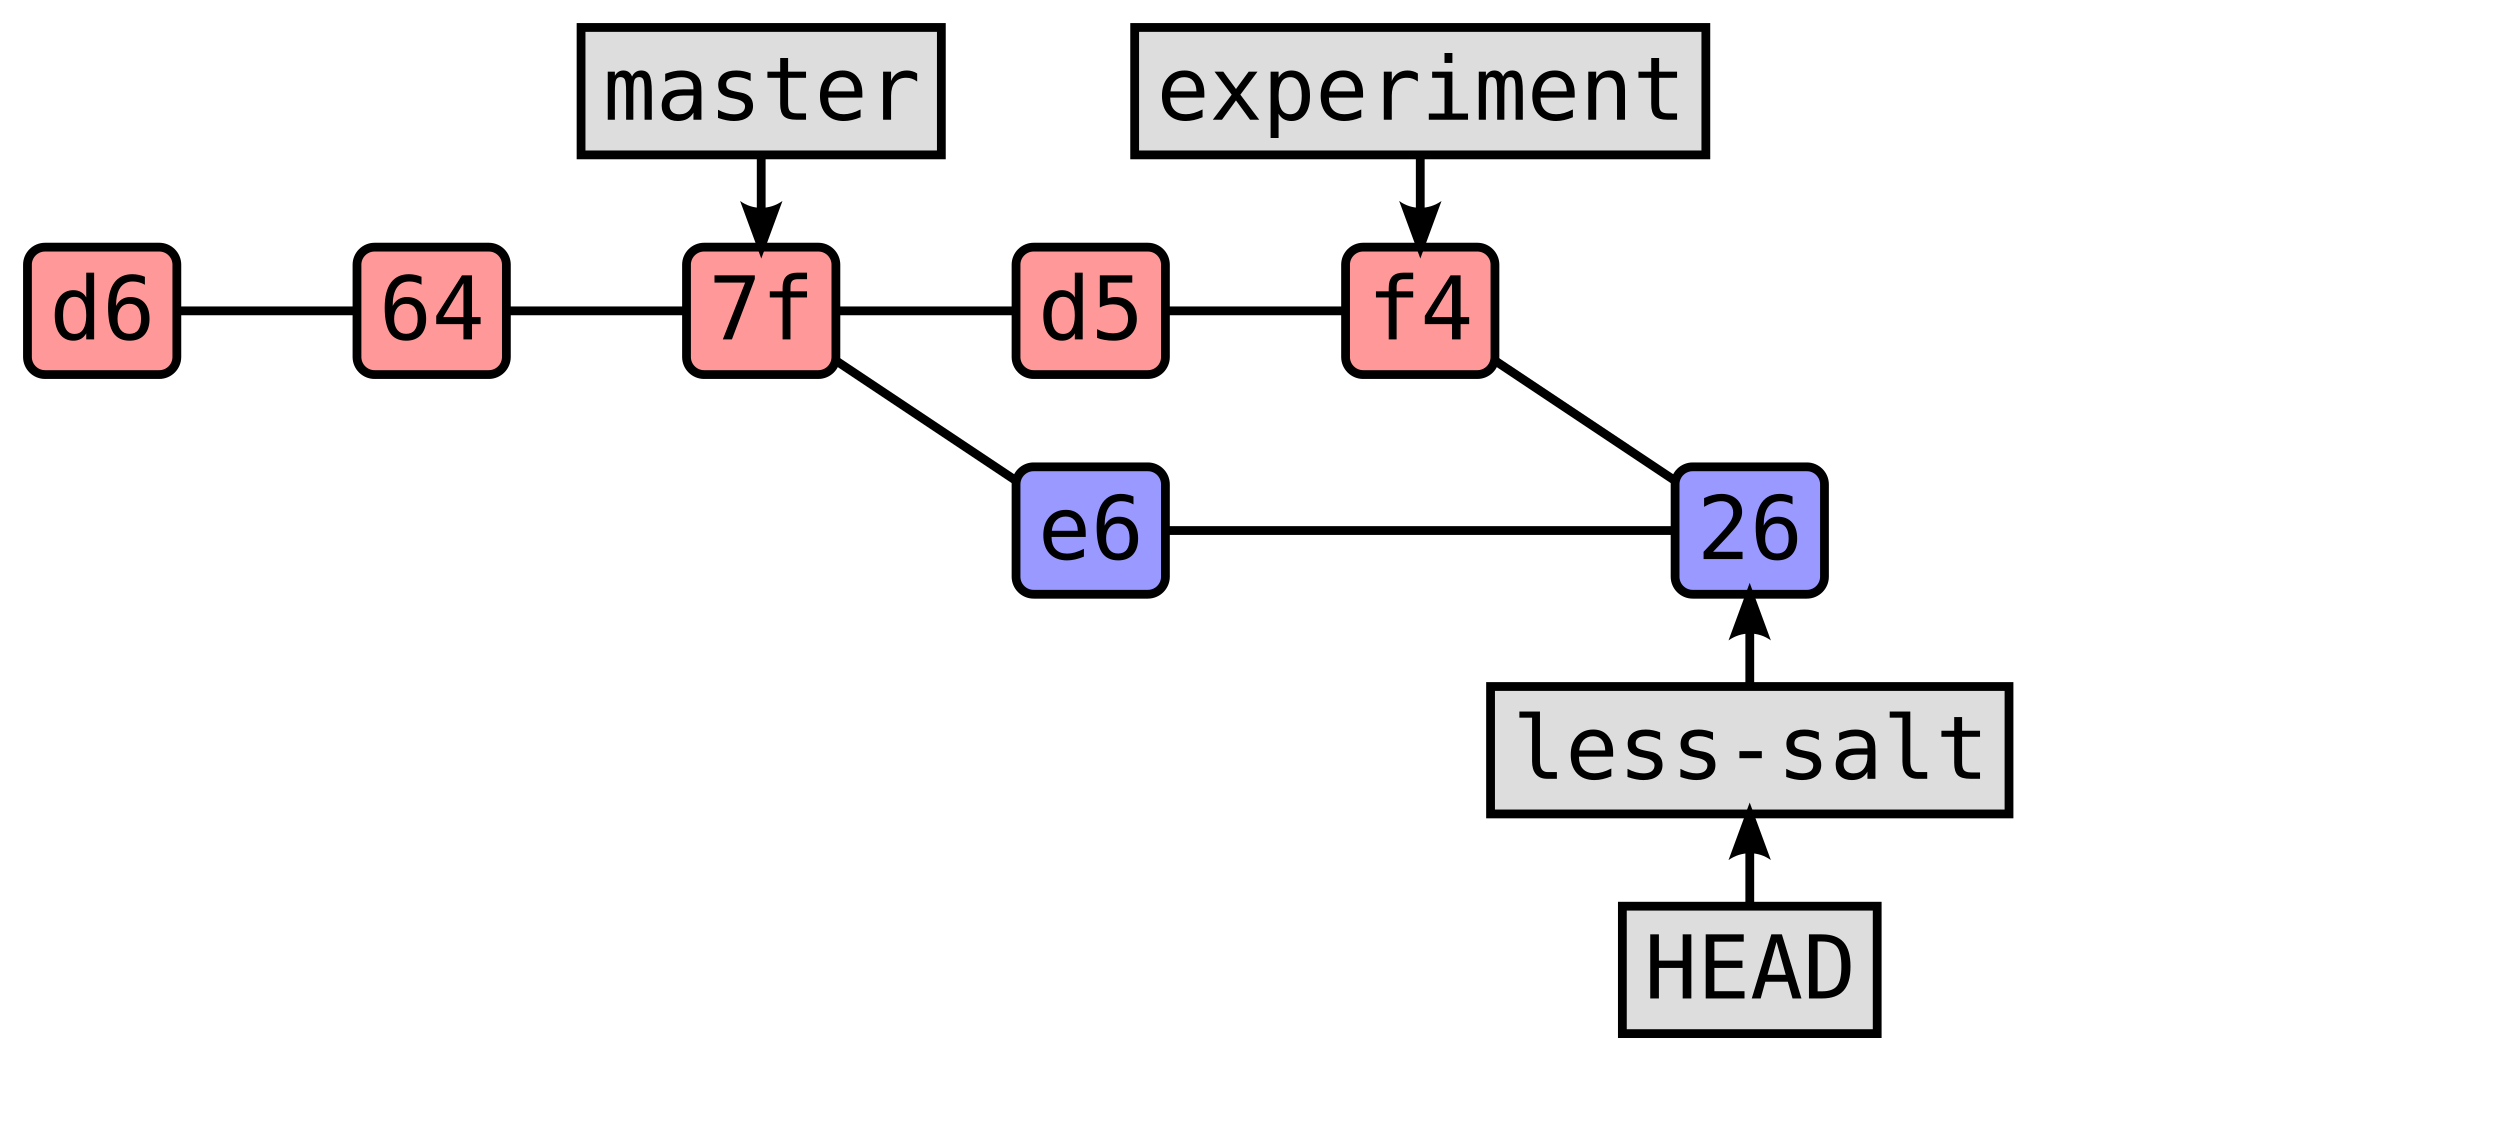
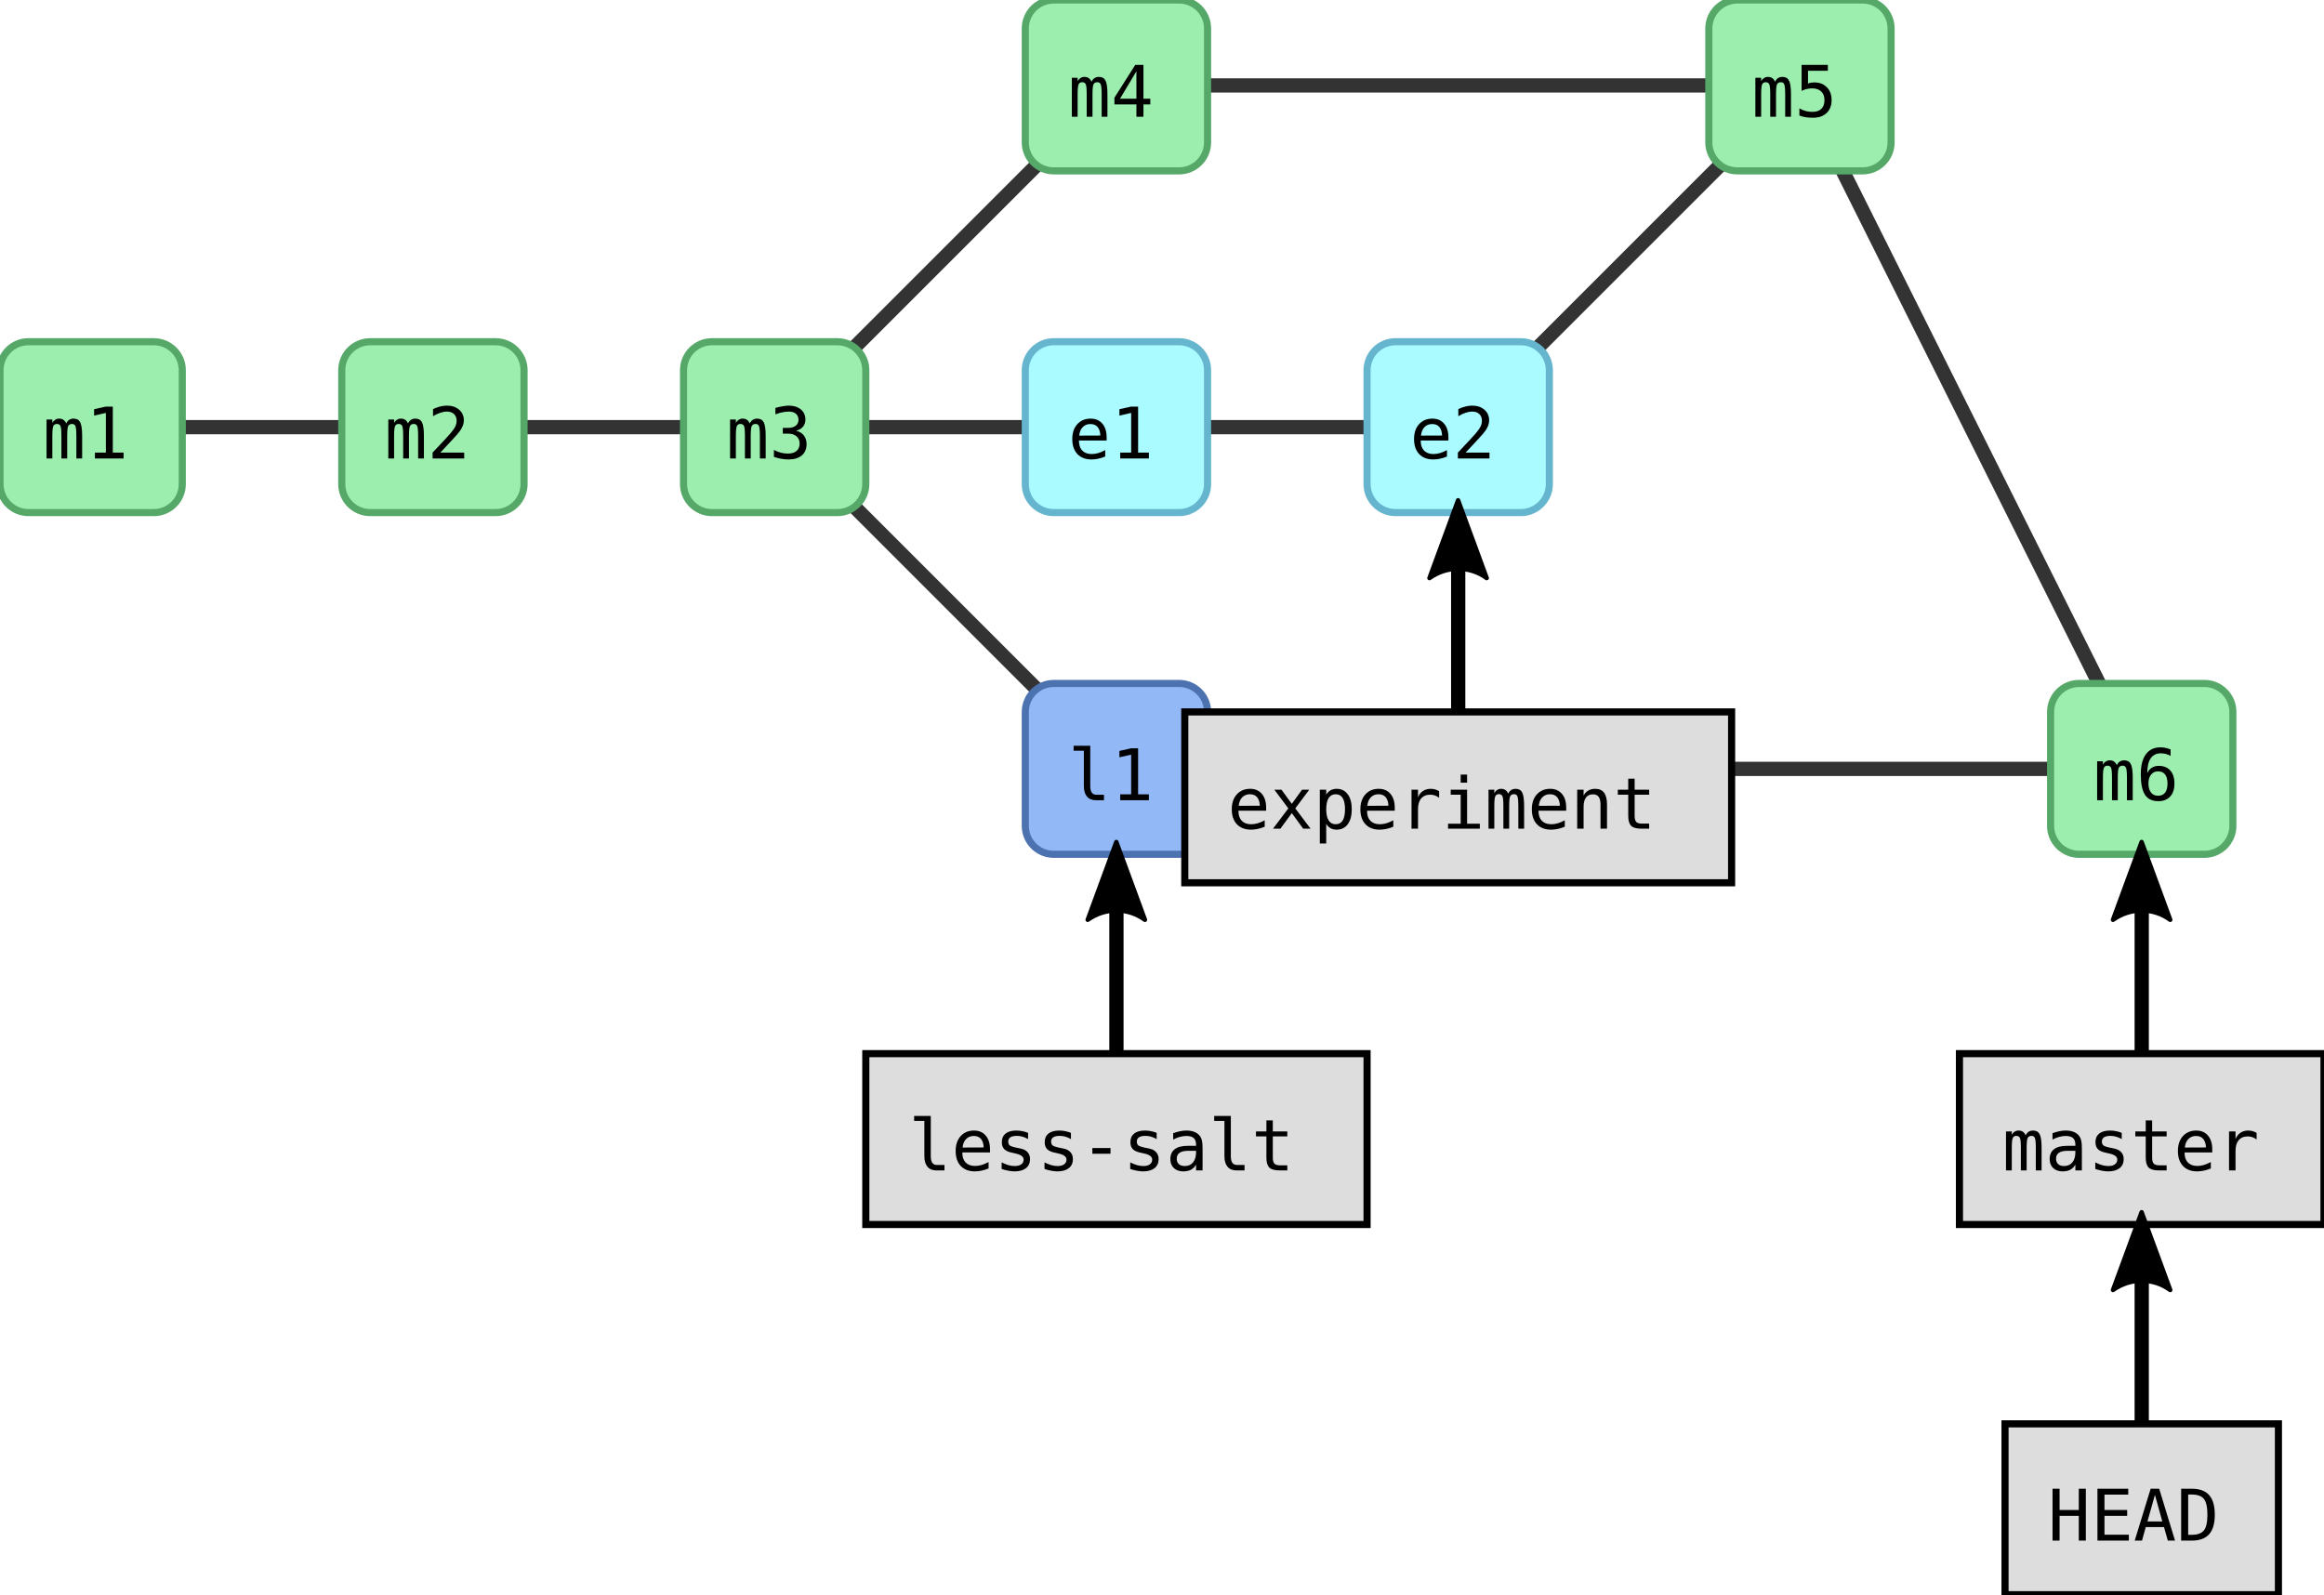
- <svg xmlns="http://www.w3.org/2000/svg" width="455.2" height="206.4" id="svg2" version="1.1">
+ <svg xmlns="http://www.w3.org/2000/svg" width="408.0" height="280.0" id="svg2" version="1.1">
  <defs id="defs4">
-     <marker orient="auto" refY="0.0" refX="0.0" id="Arrow2Mend" style="overflow:visible;">
-       <path id="path3786" style="fill-rule:evenodd;stroke-width:0.625;stroke-linejoin:round;" d="M 8.719,4.034 L -2.207,0.016 L 8.719,-4.002 C 6.973,-1.63 6.983,1.616 8.719,4.034 z " transform="scale(0.6) rotate(180) translate(0,0)" />
+     <marker orient="auto" refY="0.0" refX="0.0" id="fullmarker" style="overflow:visible;">
+       <path style="opacity:1.0;fill:#000000;stroke:#000000;fill-rule:evenodd;stroke-width:0.625;stroke-linejoin:round;" d="M 8.719,4.034 L -2.207,0.016 L 8.719,-4.002 C 6.973,-1.63 6.983,1.616 8.719,4.034 z " transform="scale(0.5) rotate(180) translate(0,0)" />
+     </marker>
+     <marker orient="auto" refY="0.0" refX="0.0" id="ghostmarker" style="overflow:visible;">
+       <path style="opacity:0.2;fill:#000000;stroke:#000000;fill-rule:evenodd;stroke-width:0.625;stroke-linejoin:round;" d="M 8.719,4.034 L -2.207,0.016 L 8.719,-4.002 C 6.973,-1.63 6.983,1.616 8.719,4.034 z " transform="scale(0.5) rotate(180) translate(0,0)" />
    </marker>
  </defs>
-   <g id="layer1">
-     <rect style="fill:#ff9999;stroke:#000000;stroke-width:1.6;stroke-miterlimit:4;stroke-dasharray:none" id="rect2989" width="27.2" height="23.2" x="5" y="45" ry="3.2" />
-     <text xml:space="preserve" style="font-size:16px;font-style:normal;font-weight:normal;line-height:125%;letter-spacing:0px;word-spacing:0px;fill:#000000;fill-opacity:1;stroke:none;font-family:DejaVu Sans Mono" x="9" y="61.8" id="text2985">
-       <tspan id="tspan2987" x="9" y="61.8">d6</tspan>
-     </text>
-   </g>
-   <g id="layer1">
-     <rect style="fill:#ff9999;stroke:#000000;stroke-width:1.6;stroke-miterlimit:4;stroke-dasharray:none" id="rect2989" width="27.2" height="23.2" x="65" y="45" ry="3.2" />
-     <text xml:space="preserve" style="font-size:16px;font-style:normal;font-weight:normal;line-height:125%;letter-spacing:0px;word-spacing:0px;fill:#000000;fill-opacity:1;stroke:none;font-family:DejaVu Sans Mono" x="69" y="61.8" id="text2985">
-       <tspan id="tspan2987" x="69" y="61.8">64</tspan>
-     </text>
-   </g>
-   <line x1="64.98" y1="56.6" x2="32.22" y2="56.6" style="stroke:#000000; stroke-width:1.6; stroke-opacity:1.0" />
-   <g id="layer1">
-     <rect style="fill:#ff9999;stroke:#000000;stroke-width:1.6;stroke-miterlimit:4;stroke-dasharray:none" id="rect2989" width="27.2" height="23.2" x="125" y="45" ry="3.2" />
-     <text xml:space="preserve" style="font-size:16px;font-style:normal;font-weight:normal;line-height:125%;letter-spacing:0px;word-spacing:0px;fill:#000000;fill-opacity:1;stroke:none;font-family:DejaVu Sans Mono" x="129" y="61.8" id="text2985">
-       <tspan id="tspan2987" x="129" y="61.8">7f</tspan>
-     </text>
-   </g>
-   <line x1="124.98" y1="56.6" x2="92.22" y2="56.6" style="stroke:#000000; stroke-width:1.6; stroke-opacity:1.0" />
-   <g id="layer1">
-     <rect style="fill:#dddddd;stroke:#000000;stroke-width:1.6;stroke-miterlimit:4;stroke-dasharray:none" id="rect2989" width="65.6" height="23.2" x="105.8" y="5" ry="0" />
-     <text xml:space="preserve" style="font-size:16px;font-style:normal;font-weight:normal;line-height:125%;letter-spacing:0px;word-spacing:0px;fill:#000000;fill-opacity:1;stroke:none;font-family:DejaVu Sans Mono" x="109.8" y="21.8" id="text2985">
-       <tspan id="tspan2987" x="109.8" y="21.8">master</tspan>
-     </text>
-   </g>
-   <g id="layer1">
-     <path style="fill:none;stroke:#000000;stroke-width:1.6;stroke-linecap:butt;stroke-linejoin:miter;stroke-opacity:1;marker-end:url(#Arrow2Mend);stroke-miterlimit:4;stroke-dasharray:none" d="M 138.6,28.24 138.6,44.96" id="path2985" />
-   </g>
-   <g id="layer1">
-     <rect style="fill:#9999ff;stroke:#000000;stroke-width:1.6;stroke-miterlimit:4;stroke-dasharray:none" id="rect2989" width="27.2" height="23.2" x="185" y="85" ry="3.2" />
-     <text xml:space="preserve" style="font-size:16px;font-style:normal;font-weight:normal;line-height:125%;letter-spacing:0px;word-spacing:0px;fill:#000000;fill-opacity:1;stroke:none;font-family:DejaVu Sans Mono" x="189" y="101.8" id="text2985">
-       <tspan id="tspan2987" x="189" y="101.8">e6</tspan>
-     </text>
-   </g>
-   <line x1="184.98" y1="87.52" x2="152.22" y2="65.68" style="stroke:#000000; stroke-width:1.6; stroke-opacity:1.0" />
-   <g id="layer1">
-     <rect style="fill:#ff9999;stroke:#000000;stroke-width:1.6;stroke-miterlimit:4;stroke-dasharray:none" id="rect2989" width="27.2" height="23.2" x="185" y="45" ry="3.2" />
-     <text xml:space="preserve" style="font-size:16px;font-style:normal;font-weight:normal;line-height:125%;letter-spacing:0px;word-spacing:0px;fill:#000000;fill-opacity:1;stroke:none;font-family:DejaVu Sans Mono" x="189" y="61.8" id="text2985">
-       <tspan id="tspan2987" x="189" y="61.8">d5</tspan>
-     </text>
-   </g>
-   <line x1="184.98" y1="56.6" x2="152.22" y2="56.6" style="stroke:#000000; stroke-width:1.6; stroke-opacity:1.0" />
-   <g id="layer1">
-     <rect style="fill:#ff9999;stroke:#000000;stroke-width:1.6;stroke-miterlimit:4;stroke-dasharray:none" id="rect2989" width="27.2" height="23.2" x="245" y="45" ry="3.2" />
-     <text xml:space="preserve" style="font-size:16px;font-style:normal;font-weight:normal;line-height:125%;letter-spacing:0px;word-spacing:0px;fill:#000000;fill-opacity:1;stroke:none;font-family:DejaVu Sans Mono" x="249" y="61.8" id="text2985">
-       <tspan id="tspan2987" x="249" y="61.8">f4</tspan>
-     </text>
-   </g>
-   <line x1="244.98" y1="56.6" x2="212.22" y2="56.6" style="stroke:#000000; stroke-width:1.6; stroke-opacity:1.0" />
-   <g id="layer1">
-     <rect style="fill:#dddddd;stroke:#000000;stroke-width:1.6;stroke-miterlimit:4;stroke-dasharray:none" id="rect2989" width="104" height="23.2" x="206.6" y="5" ry="0" />
-     <text xml:space="preserve" style="font-size:16px;font-style:normal;font-weight:normal;line-height:125%;letter-spacing:0px;word-spacing:0px;fill:#000000;fill-opacity:1;stroke:none;font-family:DejaVu Sans Mono" x="210.6" y="21.8" id="text2985">
-       <tspan id="tspan2987" x="210.6" y="21.8">experiment</tspan>
-     </text>
-   </g>
-   <g id="layer1">
-     <path style="fill:none;stroke:#000000;stroke-width:1.6;stroke-linecap:butt;stroke-linejoin:miter;stroke-opacity:1;marker-end:url(#Arrow2Mend);stroke-miterlimit:4;stroke-dasharray:none" d="M 258.6,28.24 258.6,44.96" id="path2985" />
-   </g>
-   <g id="layer1">
-     <rect style="fill:#9999ff;stroke:#000000;stroke-width:1.6;stroke-miterlimit:4;stroke-dasharray:none" id="rect2989" width="27.2" height="23.2" x="305" y="85" ry="3.2" />
-     <text xml:space="preserve" style="font-size:16px;font-style:normal;font-weight:normal;line-height:125%;letter-spacing:0px;word-spacing:0px;fill:#000000;fill-opacity:1;stroke:none;font-family:DejaVu Sans Mono" x="309" y="101.8" id="text2985">
-       <tspan id="tspan2987" x="309" y="101.8">26</tspan>
-     </text>
-   </g>
-   <line x1="304.92" y1="96.6" x2="212.28" y2="96.6" style="stroke:#000000; stroke-width:1.6; stroke-opacity:1.0" />
-   <line x1="304.98" y1="87.52" x2="272.22" y2="65.68" style="stroke:#000000; stroke-width:1.6; stroke-opacity:1.0" />
-   <g id="layer1">
-     <rect style="fill:#dddddd;stroke:#000000;stroke-width:1.6;stroke-miterlimit:4;stroke-dasharray:none" id="rect2989" width="94.4" height="23.2" x="271.4" y="125" ry="0" />
-     <text xml:space="preserve" style="font-size:16px;font-style:normal;font-weight:normal;line-height:125%;letter-spacing:0px;word-spacing:0px;fill:#000000;fill-opacity:1;stroke:none;font-family:DejaVu Sans Mono" x="275.4" y="141.8" id="text2985">
-       <tspan id="tspan2987" x="275.4" y="141.8">less-salt</tspan>
-     </text>
-   </g>
-   <g id="layer1">
-     <path style="fill:none;stroke:#000000;stroke-width:1.6;stroke-linecap:butt;stroke-linejoin:miter;stroke-opacity:1;marker-end:url(#Arrow2Mend);stroke-miterlimit:4;stroke-dasharray:none" d="M 318.6,124.96 318.6,108.24" id="path2985" />
-   </g>
-   <g id="layer1">
-     <rect style="fill:#dddddd;stroke:#000000;stroke-width:1.6;stroke-miterlimit:4;stroke-dasharray:none" id="rect2989" width="46.4" height="23.2" x="295.4" y="165" ry="0" />
-     <text xml:space="preserve" style="font-size:16px;font-style:normal;font-weight:normal;line-height:125%;letter-spacing:0px;word-spacing:0px;fill:#000000;fill-opacity:1;stroke:none;font-family:DejaVu Sans Mono" x="299.4" y="181.8" id="text2985">
-       <tspan id="tspan2987" x="299.4" y="181.8">HEAD</tspan>
-     </text>
-   </g>
-   <g id="layer1">
-     <path style="fill:none;stroke:#000000;stroke-width:1.6;stroke-linecap:butt;stroke-linejoin:miter;stroke-opacity:1;marker-end:url(#Arrow2Mend);stroke-miterlimit:4;stroke-dasharray:none" d="M 318.6,164.96 318.6,148.24" id="path2985" />
+   <g transform="translate(-0.0,60.0) rotate(0)" id="layer1">
+     <line x1="136.0" y1="15.0" x2="196.0" y2="-45.0" style="stroke:#000000;                         stroke-width:2.5;                         stroke-opacity:0.8" />
+     <line x1="136.0" y1="15.0" x2="196.0" y2="75.0" style="stroke:#000000;                         stroke-width:2.5;                         stroke-opacity:0.8" />
+     <line x1="136.0" y1="15.0" x2="196.0" y2="15.0" style="stroke:#000000;                         stroke-width:2.5;                         stroke-opacity:0.8" />
+     <line x1="196.0" y1="-45.0" x2="316.0" y2="-45.0" style="stroke:#000000;                         stroke-width:2.5;                         stroke-opacity:0.8" />
+     <line x1="256.0" y1="15.0" x2="316.0" y2="-45.0" style="stroke:#000000;                         stroke-width:2.5;                         stroke-opacity:0.8" />
+     <line x1="316.0" y1="-45.0" x2="376.0" y2="75.0" style="stroke:#000000;                         stroke-width:2.5;                         stroke-opacity:0.8" />
+     <line x1="76.0" y1="15.0" x2="136.0" y2="15.0" style="stroke:#000000;                         stroke-width:2.5;                         stroke-opacity:0.8" />
+     <line x1="196.0" y1="15.0" x2="256.0" y2="15.0" style="stroke:#000000;                         stroke-width:2.5;                         stroke-opacity:0.8" />
+     <line x1="196.0" y1="75.0" x2="376.0" y2="75.0" style="stroke:#000000;                         stroke-width:2.5;                         stroke-opacity:0.8" />
+     <line x1="16.0" y1="15.0" x2="76.0" y2="15.0" style="stroke:#000000;                         stroke-width:2.5;                         stroke-opacity:0.8" />
+     <rect style="fill:#9beeae;                         stroke:#55A868;                         stroke-width:1.25;                         stroke-miterlimit:4;                         stroke-opacity:1.0;                         stroke-dasharray:none" width="32.0" height="30.0" x="120.0" y="0.0" ry="5.0" />
+     <text style="font-size:12.5px;                         font-style:normal;                         font-weight:normal;                         line-height:125%%;                         letter-spacing:0px;                         word-spacing:0px;                         fill:#000000;                         fill-opacity:1.0;                         stroke:none;                         font-family:DejaVu Sans Mono" x="127.5" y="20.5">m3</text>
+     <rect style="fill:#9beeae;                         stroke:#55A868;                         stroke-width:1.25;                         stroke-miterlimit:4;                         stroke-opacity:1.0;                         stroke-dasharray:none" width="32.0" height="30.0" x="180.0" y="-60.0" ry="5.0" />
+     <text style="font-size:12.5px;                         font-style:normal;                         font-weight:normal;                         line-height:125%%;                         letter-spacing:0px;                         word-spacing:0px;                         fill:#000000;                         fill-opacity:1.0;                         stroke:none;                         font-family:DejaVu Sans Mono" x="187.5" y="-39.5">m4</text>
+     <rect style="fill:#aafbff;                         stroke:#64B5CD;                         stroke-width:1.25;                         stroke-miterlimit:4;                         stroke-opacity:1.0;                         stroke-dasharray:none" width="32.0" height="30.0" x="240.0" y="0.0" ry="5.0" />
+     <text style="font-size:12.5px;                         font-style:normal;                         font-weight:normal;                         line-height:125%%;                         letter-spacing:0px;                         word-spacing:0px;                         fill:#000000;                         fill-opacity:1.0;                         stroke:none;                         font-family:DejaVu Sans Mono" x="247.5" y="20.5">e2</text>
+     <rect style="fill:#9beeae;                         stroke:#55A868;                         stroke-width:1.25;                         stroke-miterlimit:4;                         stroke-opacity:1.0;                         stroke-dasharray:none" width="32.0" height="30.0" x="300.0" y="-60.0" ry="5.0" />
+     <text style="font-size:12.5px;                         font-style:normal;                         font-weight:normal;                         line-height:125%%;                         letter-spacing:0px;                         word-spacing:0px;                         fill:#000000;                         fill-opacity:1.0;                         stroke:none;                         font-family:DejaVu Sans Mono" x="307.5" y="-39.5">m5</text>
+     <rect style="fill:#9beeae;                         stroke:#55A868;                         stroke-width:1.25;                         stroke-miterlimit:4;                         stroke-opacity:1.0;                         stroke-dasharray:none" width="32.0" height="30.0" x="360.0" y="60.0" ry="5.0" />
+     <text style="font-size:12.5px;                         font-style:normal;                         font-weight:normal;                         line-height:125%%;                         letter-spacing:0px;                         word-spacing:0px;                         fill:#000000;                         fill-opacity:1.0;                         stroke:none;                         font-family:DejaVu Sans Mono" x="367.5" y="80.5">m6</text>
+     <rect style="fill:#9beeae;                         stroke:#55A868;                         stroke-width:1.25;                         stroke-miterlimit:4;                         stroke-opacity:1.0;                         stroke-dasharray:none" width="32.0" height="30.0" x="60.0" y="0.0" ry="5.0" />
+     <text style="font-size:12.5px;                         font-style:normal;                         font-weight:normal;                         line-height:125%%;                         letter-spacing:0px;                         word-spacing:0px;                         fill:#000000;                         fill-opacity:1.0;                         stroke:none;                         font-family:DejaVu Sans Mono" x="67.5" y="20.5">m2</text>
+     <rect style="fill:#aafbff;                         stroke:#64B5CD;                         stroke-width:1.25;                         stroke-miterlimit:4;                         stroke-opacity:1.0;                         stroke-dasharray:none" width="32.0" height="30.0" x="180.0" y="0.0" ry="5.0" />
+     <text style="font-size:12.5px;                         font-style:normal;                         font-weight:normal;                         line-height:125%%;                         letter-spacing:0px;                         word-spacing:0px;                         fill:#000000;                         fill-opacity:1.0;                         stroke:none;                         font-family:DejaVu Sans Mono" x="187.5" y="20.5">e1</text>
+     <rect style="fill:#92b8f6;                         stroke:#4C72B0;                         stroke-width:1.25;                         stroke-miterlimit:4;                         stroke-opacity:1.0;                         stroke-dasharray:none" width="32.0" height="30.0" x="180.0" y="60.0" ry="5.0" />
+     <text style="font-size:12.5px;                         font-style:normal;                         font-weight:normal;                         line-height:125%%;                         letter-spacing:0px;                         word-spacing:0px;                         fill:#000000;                         fill-opacity:1.0;                         stroke:none;                         font-family:DejaVu Sans Mono" x="187.5" y="80.5">l1</text>
+     <rect style="fill:#9beeae;                         stroke:#55A868;                         stroke-width:1.25;                         stroke-miterlimit:4;                         stroke-opacity:1.0;                         stroke-dasharray:none" width="32.0" height="30.0" x="0.0" y="0.0" ry="5.0" />
+     <text style="font-size:12.5px;                         font-style:normal;                         font-weight:normal;                         line-height:125%%;                         letter-spacing:0px;                         word-spacing:0px;                         fill:#000000;                         fill-opacity:1.0;                         stroke:none;                         font-family:DejaVu Sans Mono" x="7.5" y="20.5">m1</text>
+     <path style="fill:none;                  stroke:#000000;                  stroke-width:2.5;                  stroke-linecap:butt;                  stroke-linejoin:miter;                  stroke-opacity:1.0;                  marker-end:url(#fullmarker);                  stroke-miterlimit:4;                  stroke-dasharray:none" d="M 376.0,140.0 376.0,90.6" />
+     <rect style="fill:#dddddd;                         stroke:#000000;                         stroke-width:1.25;                         stroke-miterlimit:4;                         stroke-opacity:1.0;                         stroke-dasharray:none" width="64.0" height="30.0" x="344.0" y="125.0" ry="0.0" />
+     <text style="font-size:12.5px;                         font-style:normal;                         font-weight:normal;                         line-height:125%%;                         letter-spacing:0px;                         word-spacing:0px;                         fill:#000000;                         fill-opacity:1.0;                         stroke:none;                         font-family:DejaVu Sans Mono" x="351.5" y="145.5">master</text>
+     <path style="fill:none;                  stroke:#000000;                  stroke-width:2.5;                  stroke-linecap:butt;                  stroke-linejoin:miter;                  stroke-opacity:1.0;                  marker-end:url(#fullmarker);                  stroke-miterlimit:4;                  stroke-dasharray:none" d="M 376.0,205.0 376.0,155.6" />
+     <rect style="fill:#dddddd;                         stroke:#000000;                         stroke-width:1.25;                         stroke-miterlimit:4;                         stroke-opacity:1.0;                         stroke-dasharray:none" width="48.0" height="30.0" x="352.0" y="190.0" ry="0.0" />
+     <text style="font-size:12.5px;                         font-style:normal;                         font-weight:normal;                         line-height:125%%;                         letter-spacing:0px;                         word-spacing:0px;                         fill:#000000;                         fill-opacity:1.0;                         stroke:none;                         font-family:DejaVu Sans Mono" x="359.5" y="210.5">HEAD</text>
+     <path style="fill:none;                  stroke:#000000;                  stroke-width:2.5;                  stroke-linecap:butt;                  stroke-linejoin:miter;                  stroke-opacity:1.0;                  marker-end:url(#fullmarker);                  stroke-miterlimit:4;                  stroke-dasharray:none" d="M 196.0,140.0 196.0,90.6" />
+     <rect style="fill:#dddddd;                         stroke:#000000;                         stroke-width:1.25;                         stroke-miterlimit:4;                         stroke-opacity:1.0;                         stroke-dasharray:none" width="88.0" height="30.0" x="152.0" y="125.0" ry="0.0" />
+     <text style="font-size:12.5px;                         font-style:normal;                         font-weight:normal;                         line-height:125%%;                         letter-spacing:0px;                         word-spacing:0px;                         fill:#000000;                         fill-opacity:1.0;                         stroke:none;                         font-family:DejaVu Sans Mono" x="159.5" y="145.5">less-salt</text>
+     <path style="fill:none;                  stroke:#000000;                  stroke-width:2.5;                  stroke-linecap:butt;                  stroke-linejoin:miter;                  stroke-opacity:1.0;                  marker-end:url(#fullmarker);                  stroke-miterlimit:4;                  stroke-dasharray:none" d="M 256.0,80.0 256.0,30.6" />
+     <rect style="fill:#dddddd;                         stroke:#000000;                         stroke-width:1.25;                         stroke-miterlimit:4;                         stroke-opacity:1.0;                         stroke-dasharray:none" width="96.0" height="30.0" x="208.0" y="65.0" ry="0.0" />
+     <text style="font-size:12.5px;                         font-style:normal;                         font-weight:normal;                         line-height:125%%;                         letter-spacing:0px;                         word-spacing:0px;                         fill:#000000;                         fill-opacity:1.0;                         stroke:none;                         font-family:DejaVu Sans Mono" x="215.5" y="85.5">experiment</text>
  </g>
</svg>
